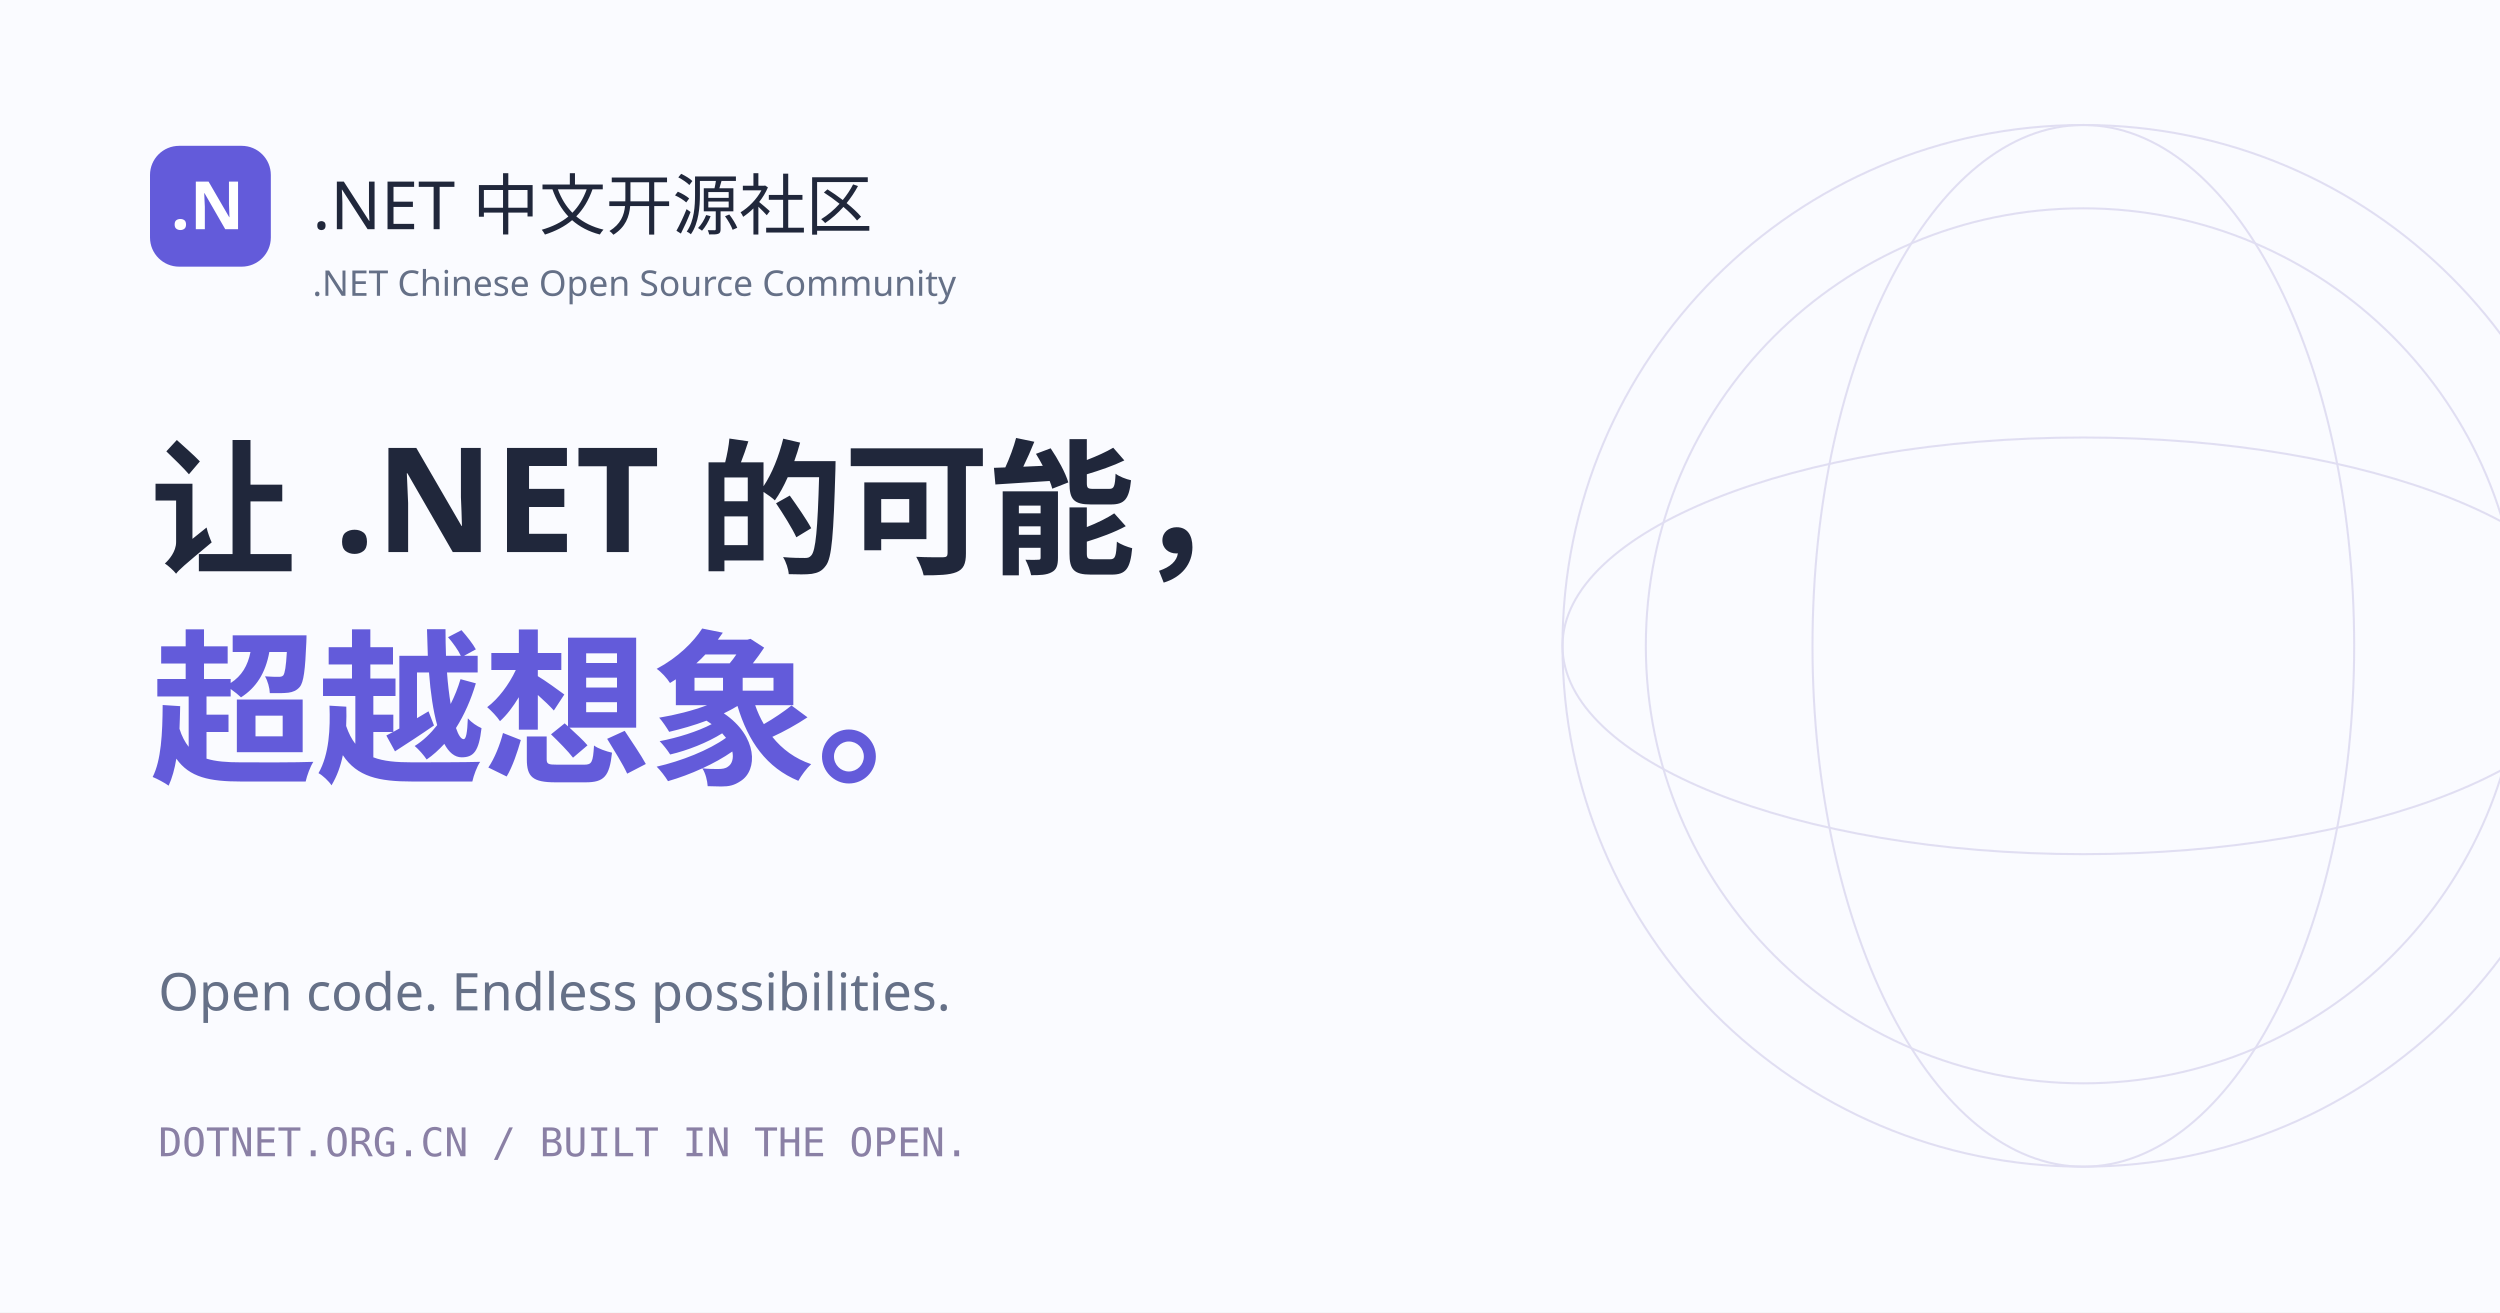
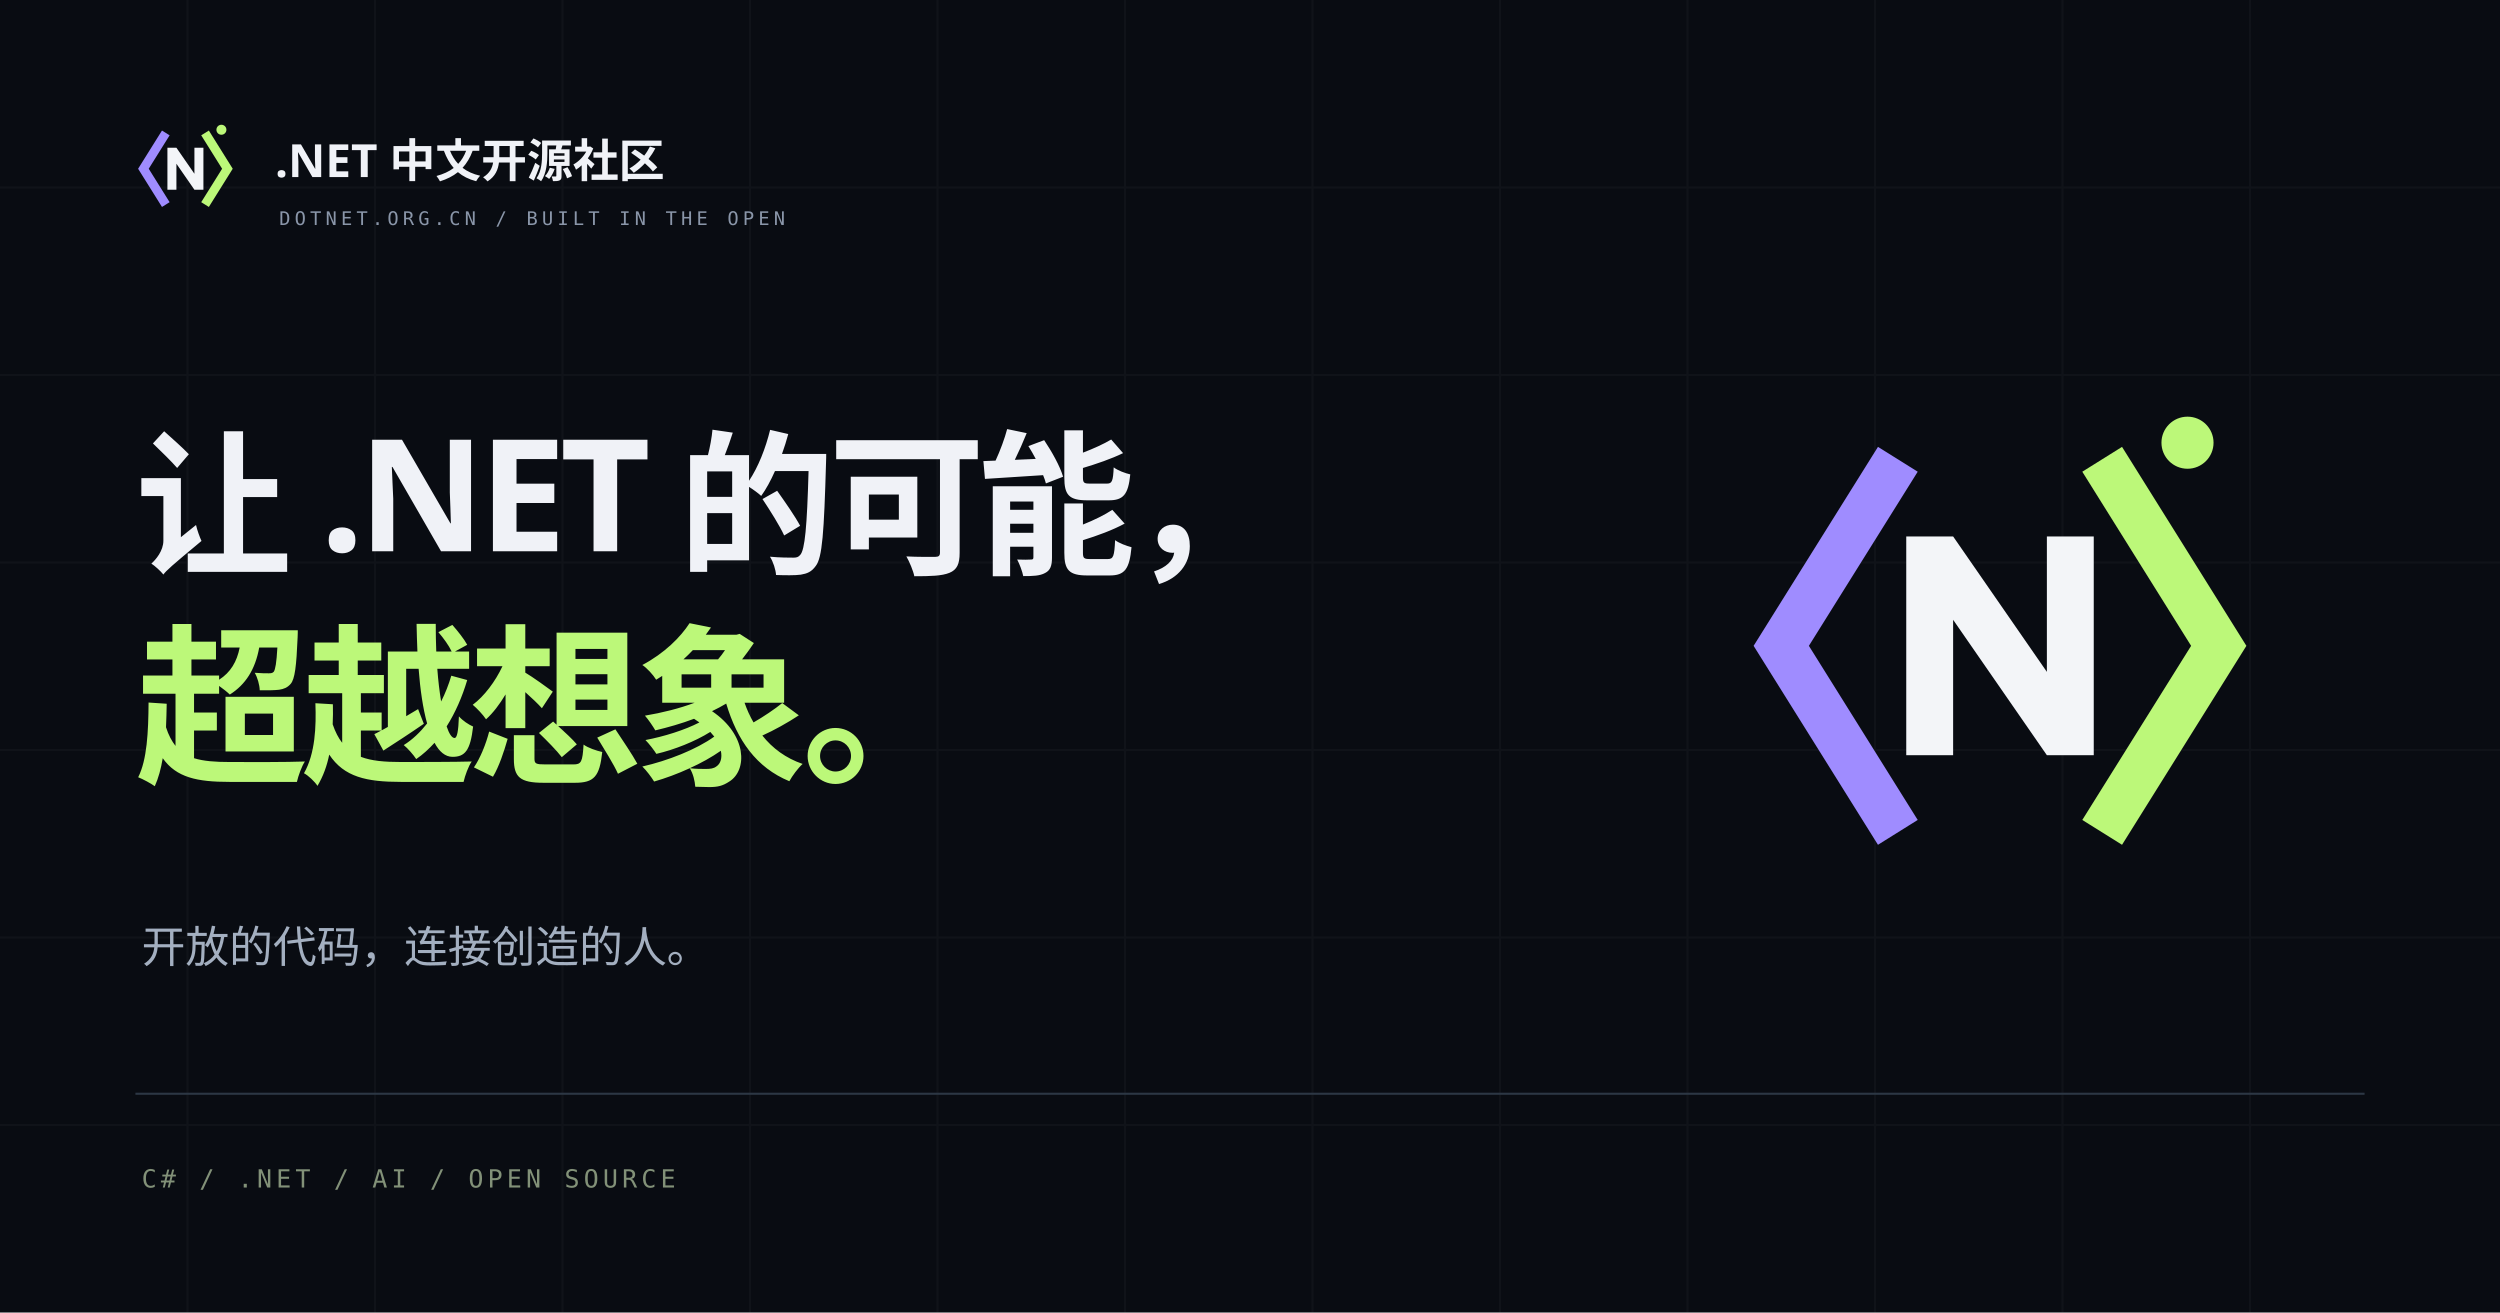
<svg xmlns="http://www.w3.org/2000/svg" width="1200" height="630" viewBox="0 0 1200 630">
-   <rect width="1200" height="630" fill="#fafbff" />
-   <g fill="none" stroke="#a69bd3" opacity=".3">
-     <circle cx="1000" cy="310" r="250" />
-     <circle cx="1000" cy="310" r="210" />
-     <ellipse cx="1000" cy="310" rx="130" ry="250" />
-     <ellipse cx="1000" cy="310" rx="250" ry="100" />
+   <rect width="1200" height="630" fill="#090c12" />
+   <path d="M0 90H1200M0 180H1200M0 270H1200M0 360H1200M0 450H1200M0 540H1200M90 0V630M180 0V630M270 0V630M360 0V630M450 0V630M540 0V630M630 0V630M720 0V630M810 0V630M900 0V630M990 0V630M1080 0V630" stroke="#b4bdcf" opacity=".04" />
+   <g transform="translate(65 57) scale(.48)">
+     <path d="M28 18 8 50l20 32" fill="none" stroke="#9f8cff" stroke-width="9" stroke-linecap="square" stroke-linejoin="miter" />
+     <path d="M32 71V29h9l18 26V29h9v42h-9L41 45v26H32Z" fill="#f3f5f8" />
+     <path d="m72 18 20 32-20 32" fill="none" stroke="#bcf879" stroke-width="9" stroke-linecap="square" stroke-linejoin="miter" />
+     <circle cx="86" cy="11" r="5" fill="#bcf879" />
  </g>
-   <rect x="72" y="70" width="58" height="58" rx="14" fill="#635bda" />
-   <text x="82" y="110" fill="#fff" font-family="sans-serif" font-size="32" font-weight="bold">.N</text>
-   <text x="150" y="110" fill="#20273b" font-family="sans-serif" font-size="32">.NET 中文开源社区</text>
-   <text x="150" y="142" fill="#657087" font-family="sans-serif" font-size="17">.NET Chinese Open Source Community</text>
-   <text x="72" y="270" fill="#20273b" font-family="sans-serif" font-size="70" font-weight="bold">让 .NET 的可能，</text>
-   <text x="72" y="370" fill="#635bda" font-family="sans-serif" font-size="80" font-weight="bold">超越想象。</text>
-   <text x="76" y="485" fill="#657087" font-family="sans-serif" font-size="25">Open code. Endless possibilities.</text>
-   <text x="76" y="555" fill="#8a80a5" font-family="monospace" font-size="19">DOTNET.ORG.CN / BUILT IN THE OPEN.</text>
+   <text x="132" y="85" fill="#f0f2f7" font-family="sans-serif" font-size="22" font-weight="bold">.NET 中文开源社区</text>
+   <text x="134" y="108" fill="#8a96a9" font-family="monospace" font-size="9" letter-spacing="2">DOTNET.ORG.CN / BUILT IN THE OPEN</text>
+   <text x="65" y="270" fill="#f0f2f7" font-family="sans-serif" font-size="75" font-weight="bold" letter-spacing="-3">让 .NET 的可能，</text>
+   <text x="65" y="370" fill="#bcf879" font-family="sans-serif" font-size="83" font-weight="bold" letter-spacing="-3">超越想象。</text>
+   <text x="68" y="462" fill="#a3afc0" font-family="sans-serif" font-size="21">开放的代码，连接创造的人。</text>
+   <path d="M65 525H1135" stroke="#2c3744" />
+   <text x="68" y="570" fill="#829178" font-family="monospace" font-size="12" letter-spacing="2">C# / .NET / AI / OPEN SOURCE</text>
+   <g transform="translate(835 185) scale(2.5)">
+     <path d="M28 18 8 50l20 32" fill="none" stroke="#9f8cff" stroke-width="9" stroke-linecap="square" stroke-linejoin="miter" />
+     <path d="M32 71V29h9l18 26V29h9v42h-9L41 45v26H32Z" fill="#f3f5f8" />
+     <path d="m72 18 20 32-20 32" fill="none" stroke="#bcf879" stroke-width="9" stroke-linecap="square" stroke-linejoin="miter" />
+     <circle cx="86" cy="11" r="5" fill="#bcf879" />
+   </g>
</svg>
